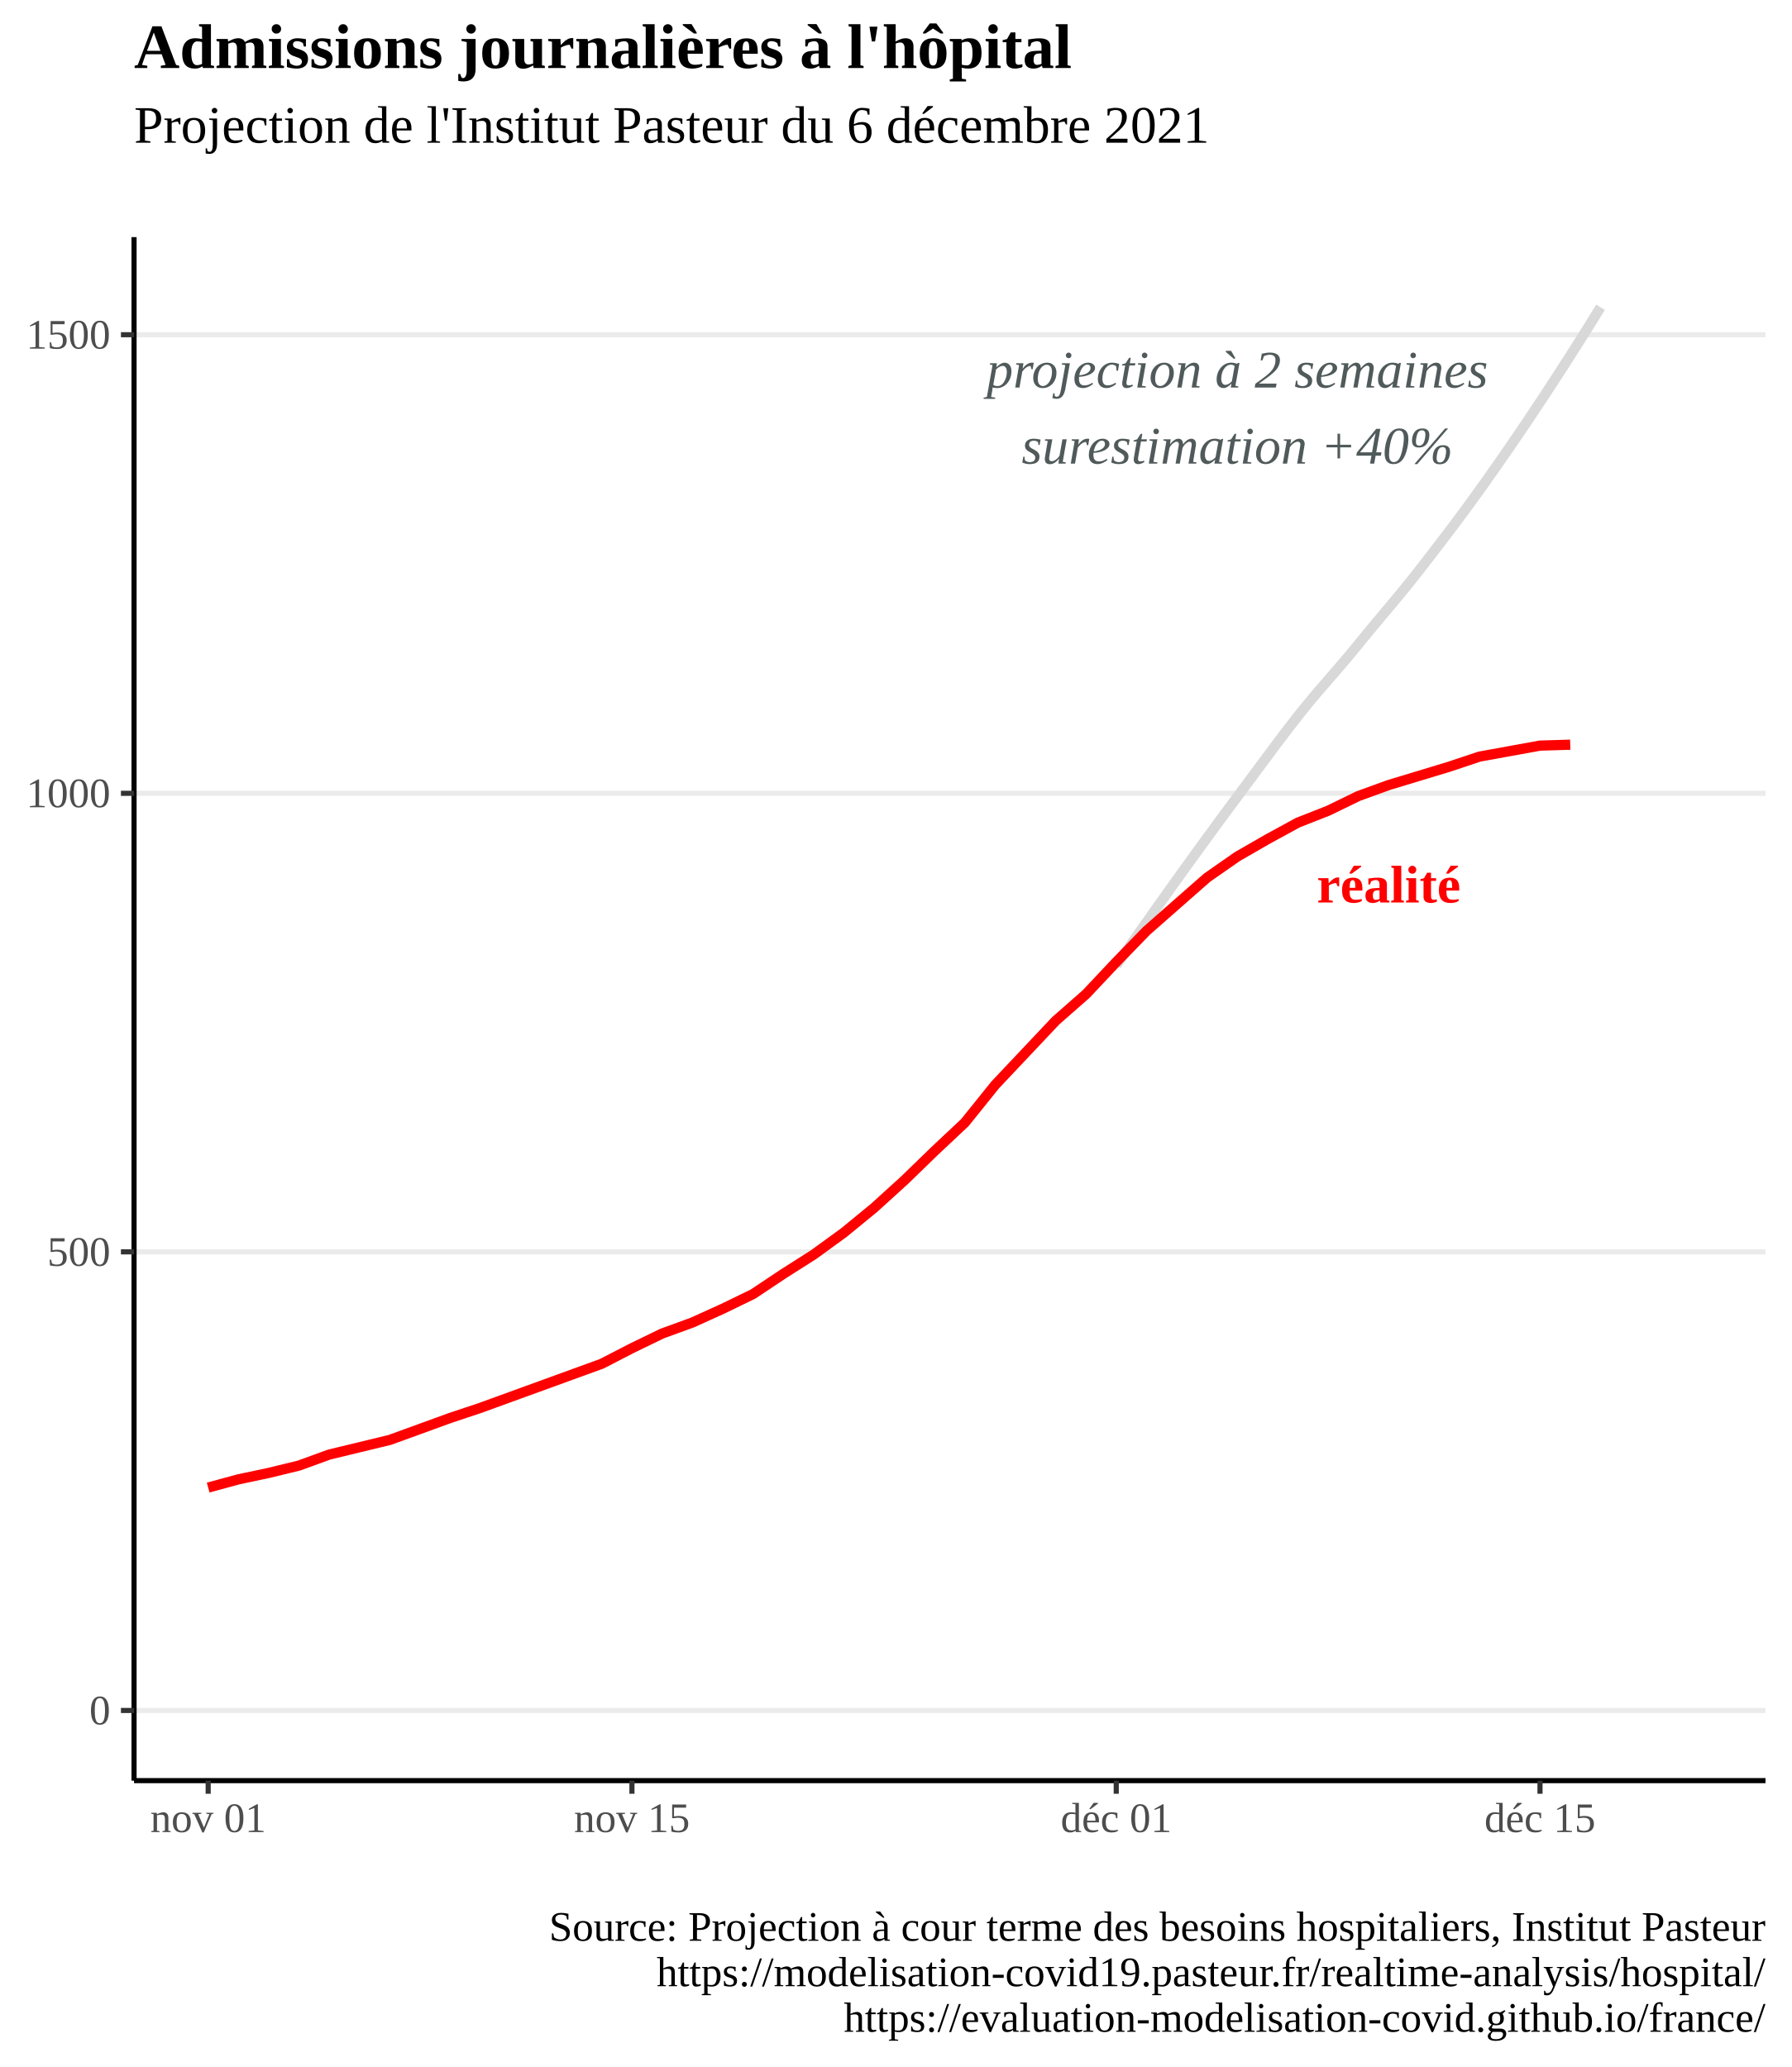
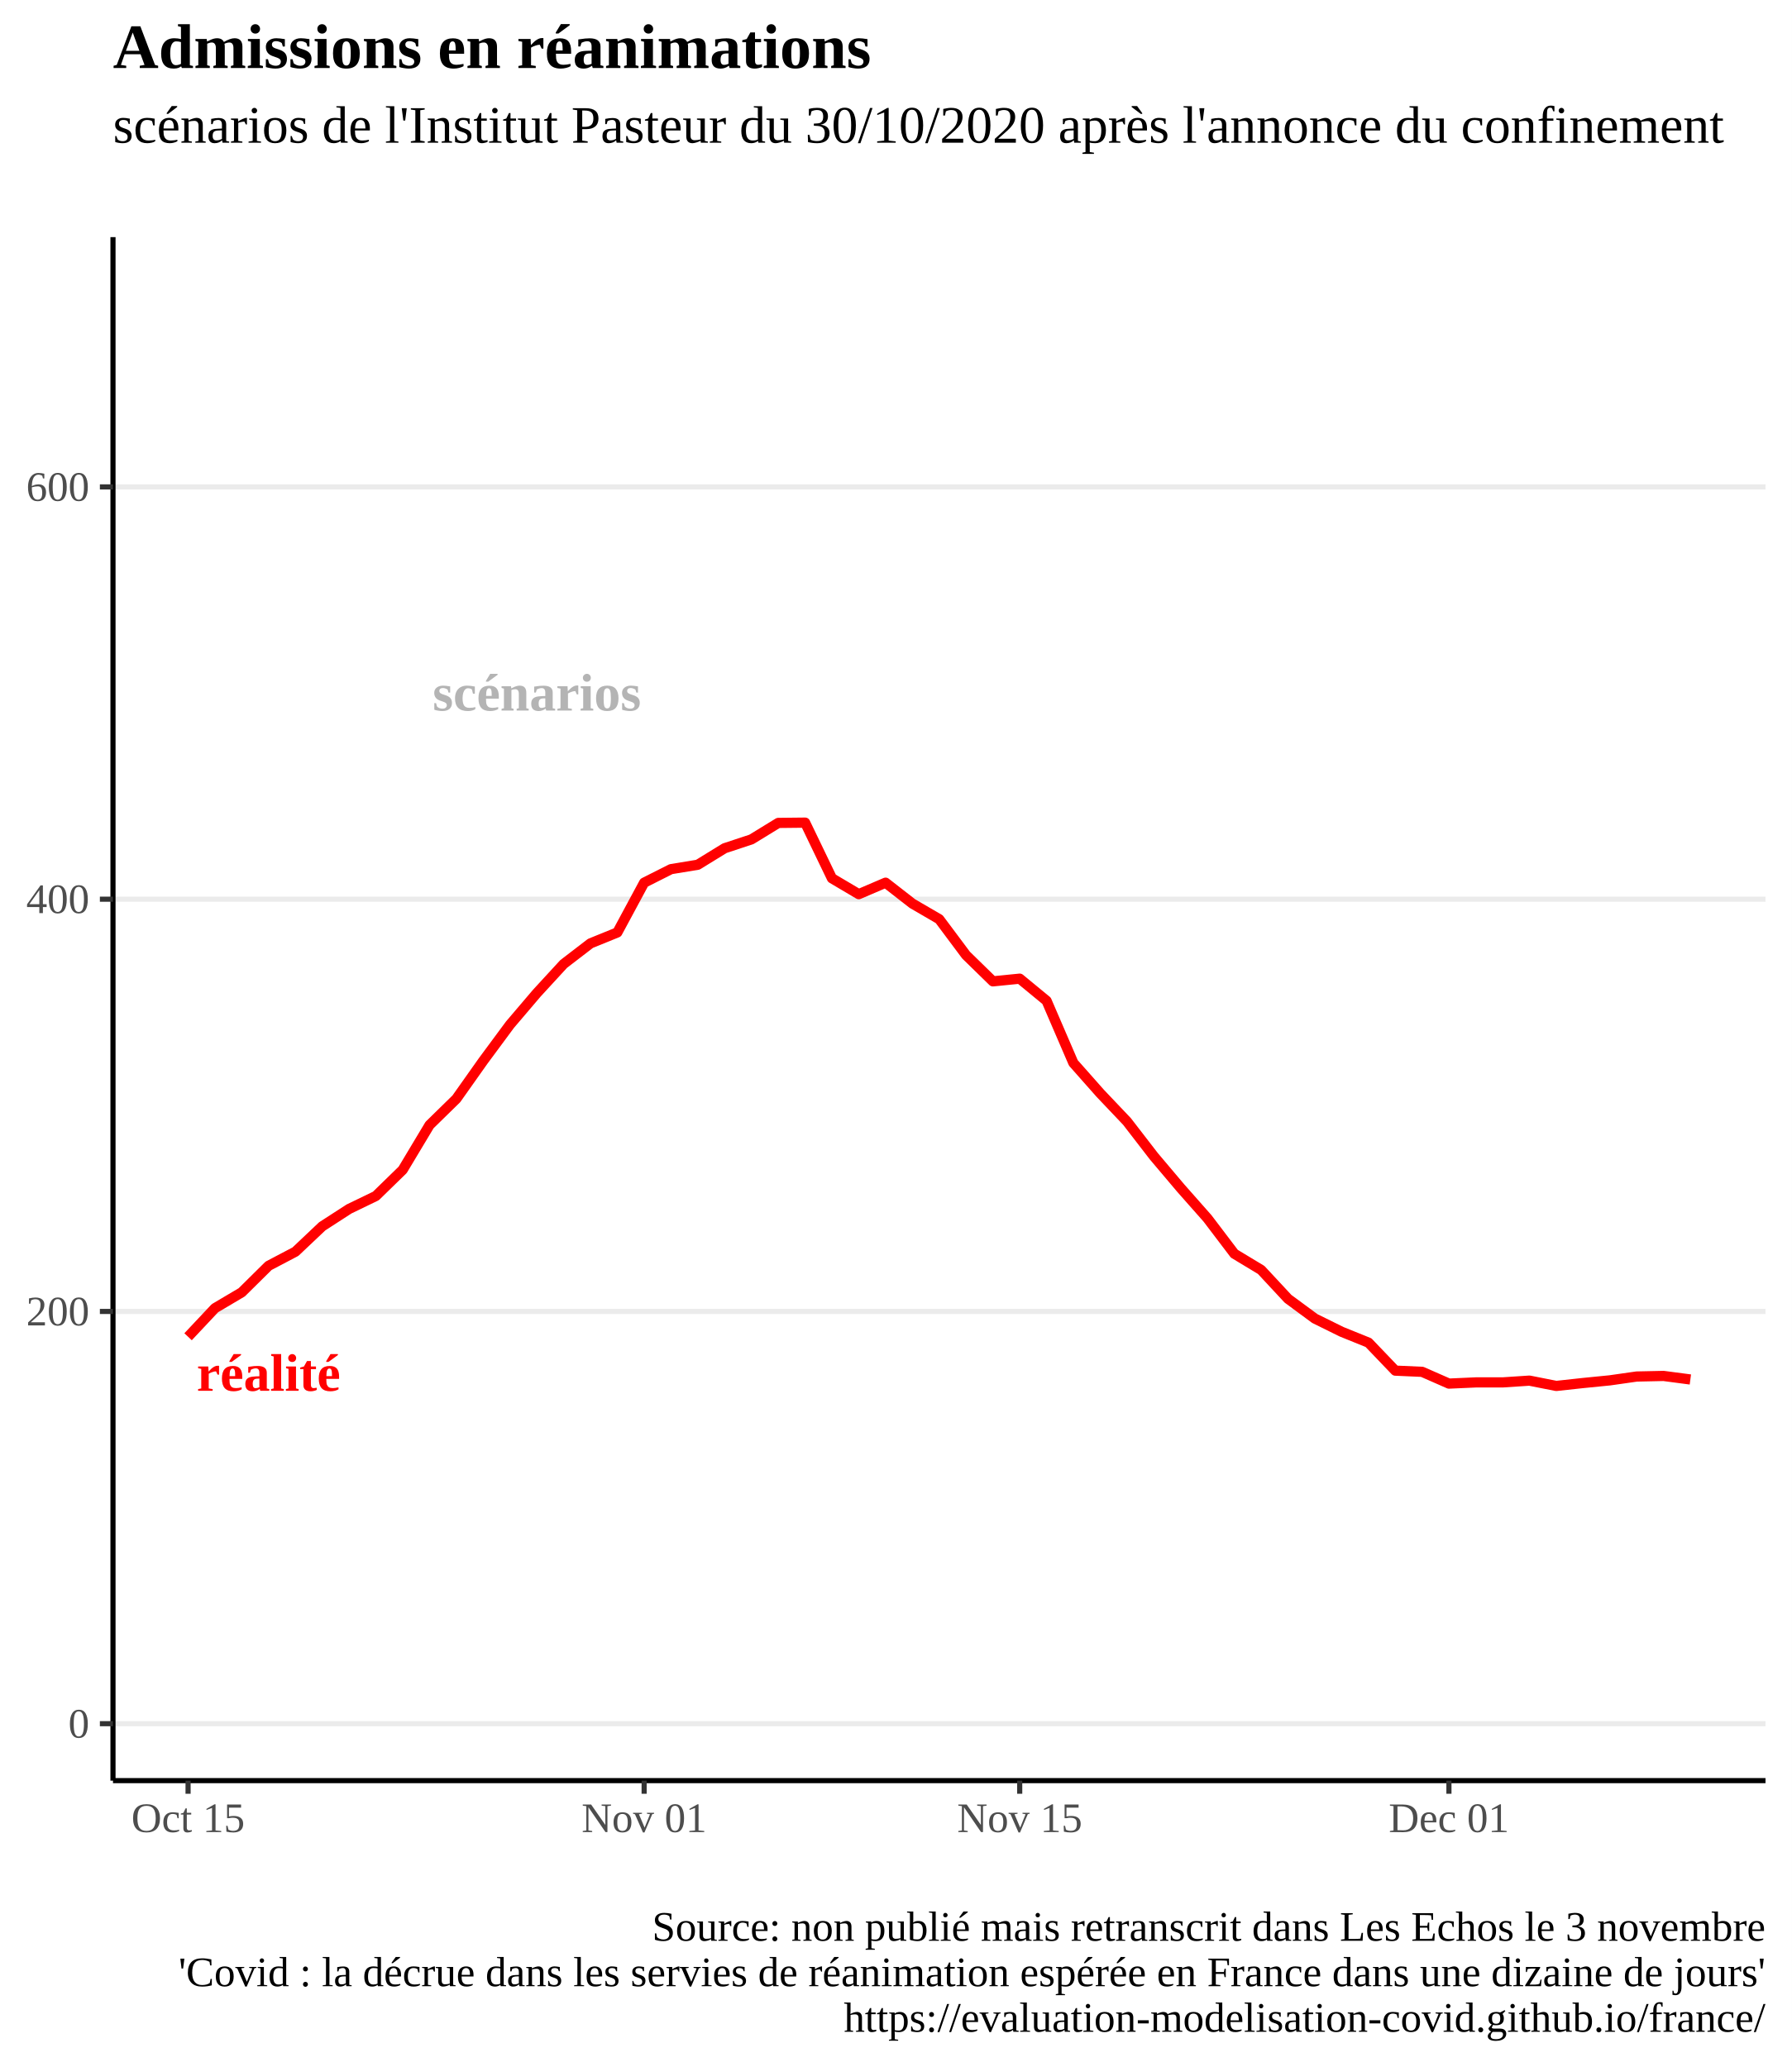
<svg xmlns="http://www.w3.org/2000/svg" class="svglite" width="374.40pt" height="432.00pt" viewBox="0 0 374.40 432.00">
  <defs>
    <style type="text/css">
    .svglite line, .svglite polyline, .svglite polygon, .svglite path, .svglite rect, .svglite circle {
      fill: none;
      stroke: #000000;
      stroke-linecap: round;
      stroke-linejoin: round;
      stroke-miterlimit: 10.00;
    }
    .svglite text {
      white-space: pre;
    }
  </style>
  </defs>
  <rect width="100%" height="100%" style="stroke: none; fill: #FFFFFF;" />
  <defs>
    <clipPath id="cpMC4wMHwzNzQuNDB8MC4wMHw0MzIuMDA=">
      <rect x="0.00" y="0.00" width="374.40" height="432.00" />
    </clipPath>
  </defs>
  <g clip-path="url(#cpMC4wMHwzNzQuNDB8MC4wMHw0MzIuMDA=)">
    <rect x="0" y="0.00" width="374.40" height="432.00" style="stroke-width: 1.07; stroke: #FFFFFF; fill: #FFFFFF;" />
  </g>
  <defs>
-     <clipPath id="cpMjguMDF8MzY4LjkyfDQ5LjU2fDM3Mi4xNQ==">
-       <rect x="28.01" y="49.56" width="340.91" height="322.59" />
+     <clipPath id="cpMjMuNjF8MzY4LjkyfDQ5LjU2fDM3Mi4xNQ==">
+       <rect x="23.61" y="49.56" width="345.31" height="322.59" />
    </clipPath>
  </defs>
-   <g clip-path="url(#cpMjguMDF8MzY4LjkyfDQ5LjU2fDM3Mi4xNQ==)">
-     <rect x="28.01" y="49.56" width="340.91" height="322.59" style="stroke-width: 1.07; stroke: none; fill: #FFFFFF;" />
-     <polyline points="28.01,357.48 368.92,357.48 " style="stroke-width: 1.07; stroke: #EBEBEB; stroke-linecap: butt;" />
-     <polyline points="28.01,261.64 368.92,261.64 " style="stroke-width: 1.07; stroke: #EBEBEB; stroke-linecap: butt;" />
-     <polyline points="28.01,165.80 368.92,165.80 " style="stroke-width: 1.07; stroke: #EBEBEB; stroke-linecap: butt;" />
-     <polyline points="28.01,69.96 368.92,69.96 " style="stroke-width: 1.07; stroke: #EBEBEB; stroke-linecap: butt;" />
-     <polyline points="233.25,201.78 234.53,199.94 235.81,198.10 237.09,196.27 238.38,194.45 239.66,192.63 240.94,190.82 242.22,189.01 243.50,187.21 244.78,185.42 246.06,183.63 247.34,181.85 248.62,180.07 249.90,178.30 251.19,176.53 252.47,174.77 253.75,173.02 255.03,171.27 256.31,169.54 257.59,167.81 258.87,166.09 260.15,164.37 261.43,162.64 262.71,160.91 264.00,159.18 265.28,157.46 266.56,155.74 267.84,154.05 269.12,152.36 270.40,150.71 271.68,149.07 272.96,147.49 274.24,145.94 275.52,144.43 276.81,142.94 278.09,141.46 279.37,139.98 280.65,138.49 281.93,136.98 283.21,135.43 284.49,133.86 285.77,132.29 287.05,130.75 288.33,129.22 289.61,127.69 290.90,126.16 292.18,124.62 293.46,123.06 294.74,121.48 296.02,119.87 297.30,118.23 298.58,116.57 299.86,114.91 301.14,113.24 302.42,111.56 303.71,109.86 304.99,108.15 306.27,106.42 307.55,104.67 308.83,102.90 310.11,101.11 311.39,99.30 312.67,97.48 313.95,95.64 315.23,93.79 316.52,91.92 317.80,90.03 319.08,88.14 320.36,86.22 321.64,84.30 322.92,82.36 324.20,80.40 325.48,78.43 326.76,76.45 328.04,74.45 329.33,72.43 330.61,70.40 331.89,68.36 333.17,66.30 334.45,64.22 " style="stroke-width: 2.13; stroke: #D8D8D8; stroke-linecap: butt;" />
-     <polyline points="43.50,310.90 49.83,309.18 56.15,307.84 62.48,306.30 68.80,304.00 75.13,302.47 81.45,300.94 87.78,298.64 94.10,296.34 100.43,294.23 106.75,291.93 113.08,289.63 119.40,287.33 125.73,285.03 132.05,281.77 138.38,278.70 144.70,276.40 151.03,273.53 157.35,270.46 163.68,266.24 170.00,262.22 176.33,257.62 182.65,252.44 188.98,246.69 195.30,240.56 201.63,234.61 207.95,226.75 214.28,220.04 220.60,213.34 226.93,207.78 233.25,201.07 239.58,194.55 245.90,188.99 252.23,183.43 258.55,179.02 264.88,175.38 271.20,171.93 277.53,169.44 283.85,166.37 290.18,164.07 296.50,162.16 302.83,160.24 309.15,158.13 315.48,156.98 321.80,155.83 328.12,155.64 " style="stroke-width: 2.13; stroke: #FF0000; stroke-linecap: butt;" />
-     <text x="258.55" y="81.00" text-anchor="middle" style="font-size: 11.04px; font-style: italic;fill: #515A5A; font-family: &quot;Times New Roman&quot;;" textLength="104.67px" lengthAdjust="spacingAndGlyphs">projection à 2 semaines</text>
-     <text x="258.55" y="96.89" text-anchor="middle" style="font-size: 11.04px; font-style: italic;fill: #515A5A; font-family: &quot;Times New Roman&quot;;" textLength="90.07px" lengthAdjust="spacingAndGlyphs">surestimation +40%</text>
-     <text x="290.18" y="188.62" text-anchor="middle" style="font-size: 11.04px; font-weight: bold;fill: #FF0000; font-family: &quot;Times New Roman&quot;;" textLength="30.01px" lengthAdjust="spacingAndGlyphs">réalité</text>
+   <g clip-path="url(#cpMjMuNjF8MzY4LjkyfDQ5LjU2fDM3Mi4xNQ==)">
+     <rect x="23.61" y="49.56" width="345.31" height="322.59" style="stroke-width: 1.07; stroke: none; fill: #FFFFFF;" />
+     <polyline points="23.61,360.25 368.92,360.25 " style="stroke-width: 1.07; stroke: #EBEBEB; stroke-linecap: butt;" />
+     <polyline points="23.61,274.09 368.92,274.09 " style="stroke-width: 1.07; stroke: #EBEBEB; stroke-linecap: butt;" />
+     <polyline points="23.61,187.93 368.92,187.93 " style="stroke-width: 1.07; stroke: #EBEBEB; stroke-linecap: butt;" />
+     <polyline points="23.61,101.76 368.92,101.76 " style="stroke-width: 1.07; stroke: #EBEBEB; stroke-linecap: butt;" />
+     <polyline points="39.30,279.38 44.91,273.41 50.52,270.09 56.12,264.55 61.73,261.60 67.33,256.30 72.94,252.67 78.54,249.96 84.15,244.49 89.76,235.13 95.36,229.65 100.97,221.72 106.57,214.15 112.18,207.56 117.78,201.47 123.39,197.16 129.00,194.88 134.60,184.48 140.21,181.65 145.81,180.73 151.42,177.28 157.02,175.43 162.63,171.99 168.24,171.93 173.84,183.56 179.45,186.88 185.05,184.48 190.66,188.85 196.26,192.11 201.87,199.62 207.48,205.10 213.08,204.54 218.69,209.16 224.29,222.15 229.90,228.49 235.50,234.39 241.11,241.66 246.72,248.30 252.32,254.64 257.93,262.03 263.53,265.41 269.14,271.44 274.74,275.57 280.35,278.34 285.96,280.61 291.56,286.46 297.17,286.71 302.77,289.17 308.38,288.92 313.98,288.92 319.59,288.55 325.20,289.66 330.80,289.05 336.41,288.49 342.01,287.69 347.62,287.57 353.22,288.31 " style="stroke-width: 2.13; stroke: #FF0000; stroke-linecap: butt;" />
+     <text x="56.12" y="290.67" text-anchor="middle" style="font-size: 11.04px; font-weight: bold;fill: #FF0000; font-family: &quot;Times New Roman&quot;;" textLength="30.01px" lengthAdjust="spacingAndGlyphs">réalité</text>
+     <text x="112.18" y="148.50" text-anchor="middle" style="font-size: 11.04px; font-weight: bold;fill: #B4B4B4; font-family: &quot;Times New Roman&quot;;" textLength="43.50px" lengthAdjust="spacingAndGlyphs">scénarios</text>
  </g>
  <g clip-path="url(#cpMC4wMHwzNzQuNDB8MC4wMHw0MzIuMDA=)">
-     <polyline points="28.01,372.15 28.01,49.56 " style="stroke-width: 1.07; stroke-linecap: butt;" />
-     <text x="23.08" y="360.40" text-anchor="end" style="font-size: 8.80px;fill: #4D4D4D; font-family: &quot;Times New Roman&quot;;" textLength="4.40px" lengthAdjust="spacingAndGlyphs">0</text>
-     <text x="23.08" y="264.56" text-anchor="end" style="font-size: 8.80px;fill: #4D4D4D; font-family: &quot;Times New Roman&quot;;" textLength="13.20px" lengthAdjust="spacingAndGlyphs">500</text>
-     <text x="23.08" y="168.71" text-anchor="end" style="font-size: 8.80px;fill: #4D4D4D; font-family: &quot;Times New Roman&quot;;" textLength="17.60px" lengthAdjust="spacingAndGlyphs">1000</text>
-     <text x="23.08" y="72.87" text-anchor="end" style="font-size: 8.80px;fill: #4D4D4D; font-family: &quot;Times New Roman&quot;;" textLength="17.60px" lengthAdjust="spacingAndGlyphs">1500</text>
-     <polyline points="25.27,357.48 28.01,357.48 " style="stroke-width: 1.07; stroke: #333333; stroke-linecap: butt;" />
-     <polyline points="25.27,261.64 28.01,261.64 " style="stroke-width: 1.07; stroke: #333333; stroke-linecap: butt;" />
-     <polyline points="25.27,165.80 28.01,165.80 " style="stroke-width: 1.07; stroke: #333333; stroke-linecap: butt;" />
-     <polyline points="25.27,69.96 28.01,69.96 " style="stroke-width: 1.07; stroke: #333333; stroke-linecap: butt;" />
-     <polyline points="28.01,372.15 368.92,372.15 " style="stroke-width: 1.07; stroke-linecap: butt;" />
-     <polyline points="43.50,374.89 43.50,372.15 " style="stroke-width: 1.07; stroke: #333333; stroke-linecap: butt;" />
-     <polyline points="132.05,374.89 132.05,372.15 " style="stroke-width: 1.07; stroke: #333333; stroke-linecap: butt;" />
-     <polyline points="233.25,374.89 233.25,372.15 " style="stroke-width: 1.07; stroke: #333333; stroke-linecap: butt;" />
-     <polyline points="321.80,374.89 321.80,372.15 " style="stroke-width: 1.07; stroke: #333333; stroke-linecap: butt;" />
-     <text x="43.50" y="382.91" text-anchor="middle" style="font-size: 8.80px;fill: #4D4D4D; font-family: &quot;Times New Roman&quot;;" textLength="24.20px" lengthAdjust="spacingAndGlyphs">nov 01</text>
-     <text x="132.05" y="382.91" text-anchor="middle" style="font-size: 8.80px;fill: #4D4D4D; font-family: &quot;Times New Roman&quot;;" textLength="24.20px" lengthAdjust="spacingAndGlyphs">nov 15</text>
-     <text x="233.25" y="382.91" text-anchor="middle" style="font-size: 8.80px;fill: #4D4D4D; font-family: &quot;Times New Roman&quot;;" textLength="23.21px" lengthAdjust="spacingAndGlyphs">déc 01</text>
-     <text x="321.80" y="382.91" text-anchor="middle" style="font-size: 8.80px;fill: #4D4D4D; font-family: &quot;Times New Roman&quot;;" textLength="23.21px" lengthAdjust="spacingAndGlyphs">déc 15</text>
-     <text x="28.01" y="29.82" style="font-size: 11.00px; font-family: &quot;Times New Roman&quot;;" textLength="224.75px" lengthAdjust="spacingAndGlyphs">Projection de l'Institut Pasteur du 6 décembre 2021</text>
-     <text x="28.01" y="41.70" style="font-size: 11.00px; font-family: &quot;Times New Roman&quot;;" textLength="0.00px" lengthAdjust="spacingAndGlyphs" />
-     <text x="28.01" y="14.21" style="font-size: 13.20px; font-weight: bold; font-family: &quot;Times New Roman&quot;;" textLength="195.81px" lengthAdjust="spacingAndGlyphs">Admissions journalières à l'hôpital</text>
+     <polyline points="23.61,372.15 23.61,49.56 " style="stroke-width: 1.07; stroke-linecap: butt;" />
+     <text x="18.68" y="363.17" text-anchor="end" style="font-size: 8.80px;fill: #4D4D4D; font-family: &quot;Times New Roman&quot;;" textLength="4.40px" lengthAdjust="spacingAndGlyphs">0</text>
+     <text x="18.68" y="277.01" text-anchor="end" style="font-size: 8.80px;fill: #4D4D4D; font-family: &quot;Times New Roman&quot;;" textLength="13.20px" lengthAdjust="spacingAndGlyphs">200</text>
+     <text x="18.68" y="190.84" text-anchor="end" style="font-size: 8.80px;fill: #4D4D4D; font-family: &quot;Times New Roman&quot;;" textLength="13.20px" lengthAdjust="spacingAndGlyphs">400</text>
+     <text x="18.68" y="104.68" text-anchor="end" style="font-size: 8.80px;fill: #4D4D4D; font-family: &quot;Times New Roman&quot;;" textLength="13.20px" lengthAdjust="spacingAndGlyphs">600</text>
+     <polyline points="20.87,360.25 23.61,360.25 " style="stroke-width: 1.07; stroke: #333333; stroke-linecap: butt;" />
+     <polyline points="20.87,274.09 23.61,274.09 " style="stroke-width: 1.07; stroke: #333333; stroke-linecap: butt;" />
+     <polyline points="20.87,187.93 23.61,187.93 " style="stroke-width: 1.07; stroke: #333333; stroke-linecap: butt;" />
+     <polyline points="20.87,101.76 23.61,101.76 " style="stroke-width: 1.07; stroke: #333333; stroke-linecap: butt;" />
+     <polyline points="23.61,372.15 368.92,372.15 " style="stroke-width: 1.07; stroke-linecap: butt;" />
+     <polyline points="39.30,374.89 39.30,372.15 " style="stroke-width: 1.07; stroke: #333333; stroke-linecap: butt;" />
+     <polyline points="134.60,374.89 134.60,372.15 " style="stroke-width: 1.07; stroke: #333333; stroke-linecap: butt;" />
+     <polyline points="213.08,374.89 213.08,372.15 " style="stroke-width: 1.07; stroke: #333333; stroke-linecap: butt;" />
+     <polyline points="302.77,374.89 302.77,372.15 " style="stroke-width: 1.07; stroke: #333333; stroke-linecap: butt;" />
+     <text x="39.30" y="382.91" text-anchor="middle" style="font-size: 8.80px;fill: #4D4D4D; font-family: &quot;Times New Roman&quot;;" textLength="23.70px" lengthAdjust="spacingAndGlyphs">Oct 15</text>
+     <text x="134.60" y="382.91" text-anchor="middle" style="font-size: 8.80px;fill: #4D4D4D; font-family: &quot;Times New Roman&quot;;" textLength="26.15px" lengthAdjust="spacingAndGlyphs">Nov 01</text>
+     <text x="213.08" y="382.91" text-anchor="middle" style="font-size: 8.80px;fill: #4D4D4D; font-family: &quot;Times New Roman&quot;;" textLength="26.15px" lengthAdjust="spacingAndGlyphs">Nov 15</text>
+     <text x="302.77" y="382.91" text-anchor="middle" style="font-size: 8.80px;fill: #4D4D4D; font-family: &quot;Times New Roman&quot;;" textLength="25.16px" lengthAdjust="spacingAndGlyphs">Dec 01</text>
+     <text x="23.61" y="29.82" style="font-size: 11.00px; font-family: &quot;Times New Roman&quot;;" textLength="336.72px" lengthAdjust="spacingAndGlyphs">scénarios de l'Institut Pasteur du 30/10/2020 après l'annonce du confinement</text>
+     <text x="23.61" y="41.70" style="font-size: 11.00px; font-family: &quot;Times New Roman&quot;;" textLength="0.00px" lengthAdjust="spacingAndGlyphs" />
+     <text x="23.61" y="14.21" style="font-size: 13.20px; font-weight: bold; font-family: &quot;Times New Roman&quot;;" textLength="158.31px" lengthAdjust="spacingAndGlyphs">Admissions en réanimations</text>
    <text x="368.92" y="396.11" text-anchor="end" style="font-size: 8.80px; font-family: &quot;Times New Roman&quot;;" textLength="0.00px" lengthAdjust="spacingAndGlyphs" />
-     <text x="368.92" y="405.62" text-anchor="end" style="font-size: 8.80px; font-family: &quot;Times New Roman&quot;;" textLength="256.41px" lengthAdjust="spacingAndGlyphs">Source: Projection à cour terme des besoins hospitaliers, Institut Pasteur </text>
-     <text x="368.92" y="415.12" text-anchor="end" style="font-size: 8.80px; font-family: &quot;Times New Roman&quot;;" textLength="231.73px" lengthAdjust="spacingAndGlyphs">https://modelisation-covid19.pasteur.fr/realtime-analysis/hospital/</text>
+     <text x="368.92" y="405.62" text-anchor="end" style="font-size: 8.80px; font-family: &quot;Times New Roman&quot;;" textLength="237.06px" lengthAdjust="spacingAndGlyphs">Source:  non publié mais retranscrit dans Les Echos le 3 novembre </text>
+     <text x="368.92" y="415.12" text-anchor="end" style="font-size: 8.80px; font-family: &quot;Times New Roman&quot;;" textLength="331.57px" lengthAdjust="spacingAndGlyphs">'Covid : la décrue dans les servies de réanimation espérée en France dans une dizaine de jours'</text>
    <text x="368.92" y="424.63" text-anchor="end" style="font-size: 8.80px; font-family: &quot;Times New Roman&quot;;" textLength="208.02px" lengthAdjust="spacingAndGlyphs">       https://evaluation-modelisation-covid.github.io/france/</text>
  </g>
</svg>
